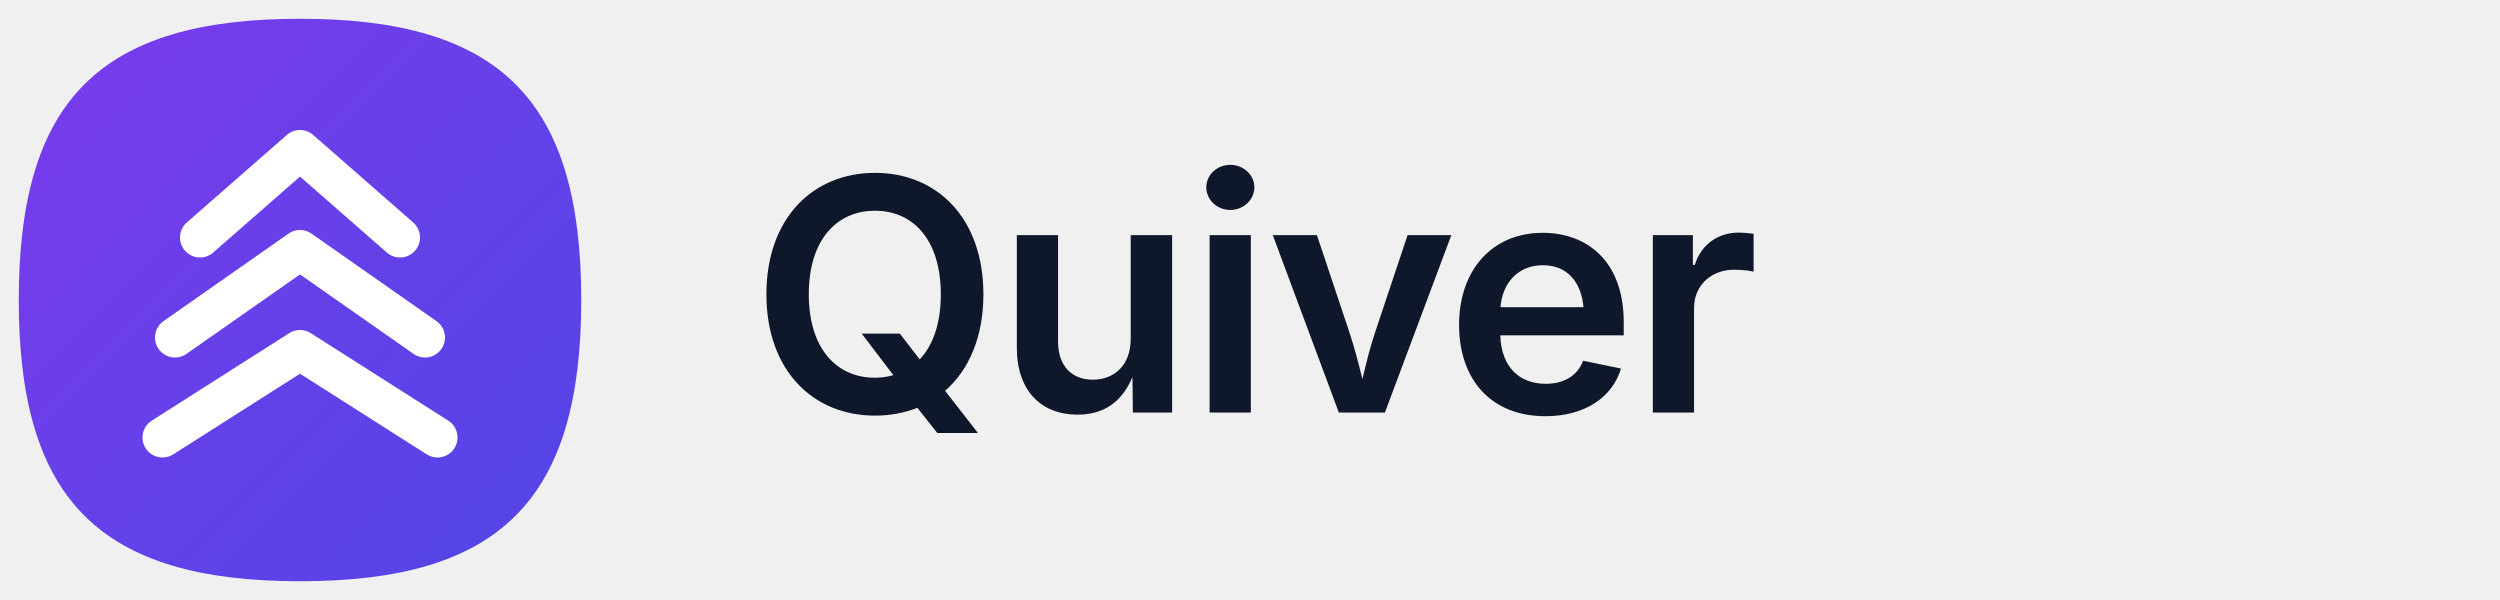
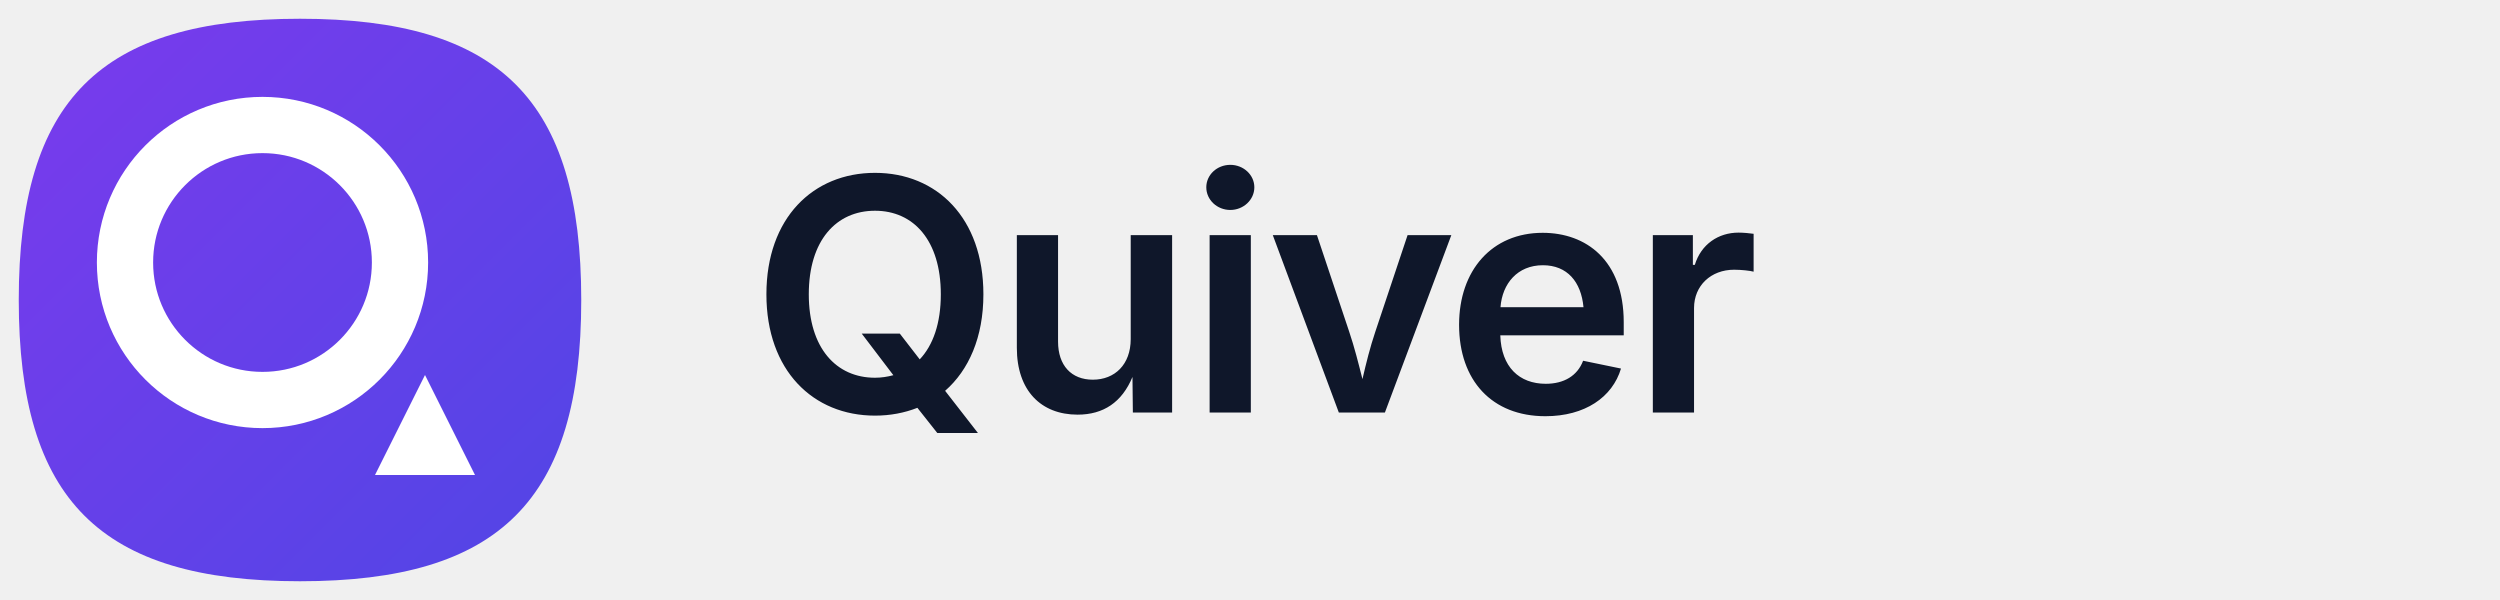
<svg xmlns="http://www.w3.org/2000/svg" viewBox="0 0 200 48" fill="none" aria-label="Quiver">
  <defs>
    <linearGradient id="quiver-grad-l" x1="0" y1="0" x2="48" y2="48" gradientUnits="userSpaceOnUse">
      <stop offset="0%" stop-color="#7C3AED" />
      <stop offset="100%" stop-color="#4F46E5" />
    </linearGradient>
  </defs>
  <g>
    <path d="M 24 1.5 C 8 1.5 1.5 8 1.5 24 C 1.5 40 8 46.5 24 46.5 C 40 46.5 46.5 40 46.5 24 C 46.5 8 40 1.5 24 1.5 Z" fill="url(#quiver-grad-l)" />
-     <g stroke="white" stroke-width="3.2" stroke-linecap="round" stroke-linejoin="round" fill="none">
-       <path d="M 13 35 L 24 28 L 35 35" />
-       <path d="M 14 27 L 24 20 L 34 27" />
-       <path d="M 16 19 L 24 12 L 32 19" />
-     </g>
+     <circle cx="21" cy="21" r="11" stroke="white" stroke-width="4.5" fill="none" />
+     <path d="M 30 38 L 38 38 L 34 30 Z" fill="white" />
  </g>
  <text x="60" y="33" font-family="Inter, system-ui, sans-serif" font-size="26" font-weight="600" fill="#0F172A" letter-spacing="-0.5">Quiver</text>
</svg>
